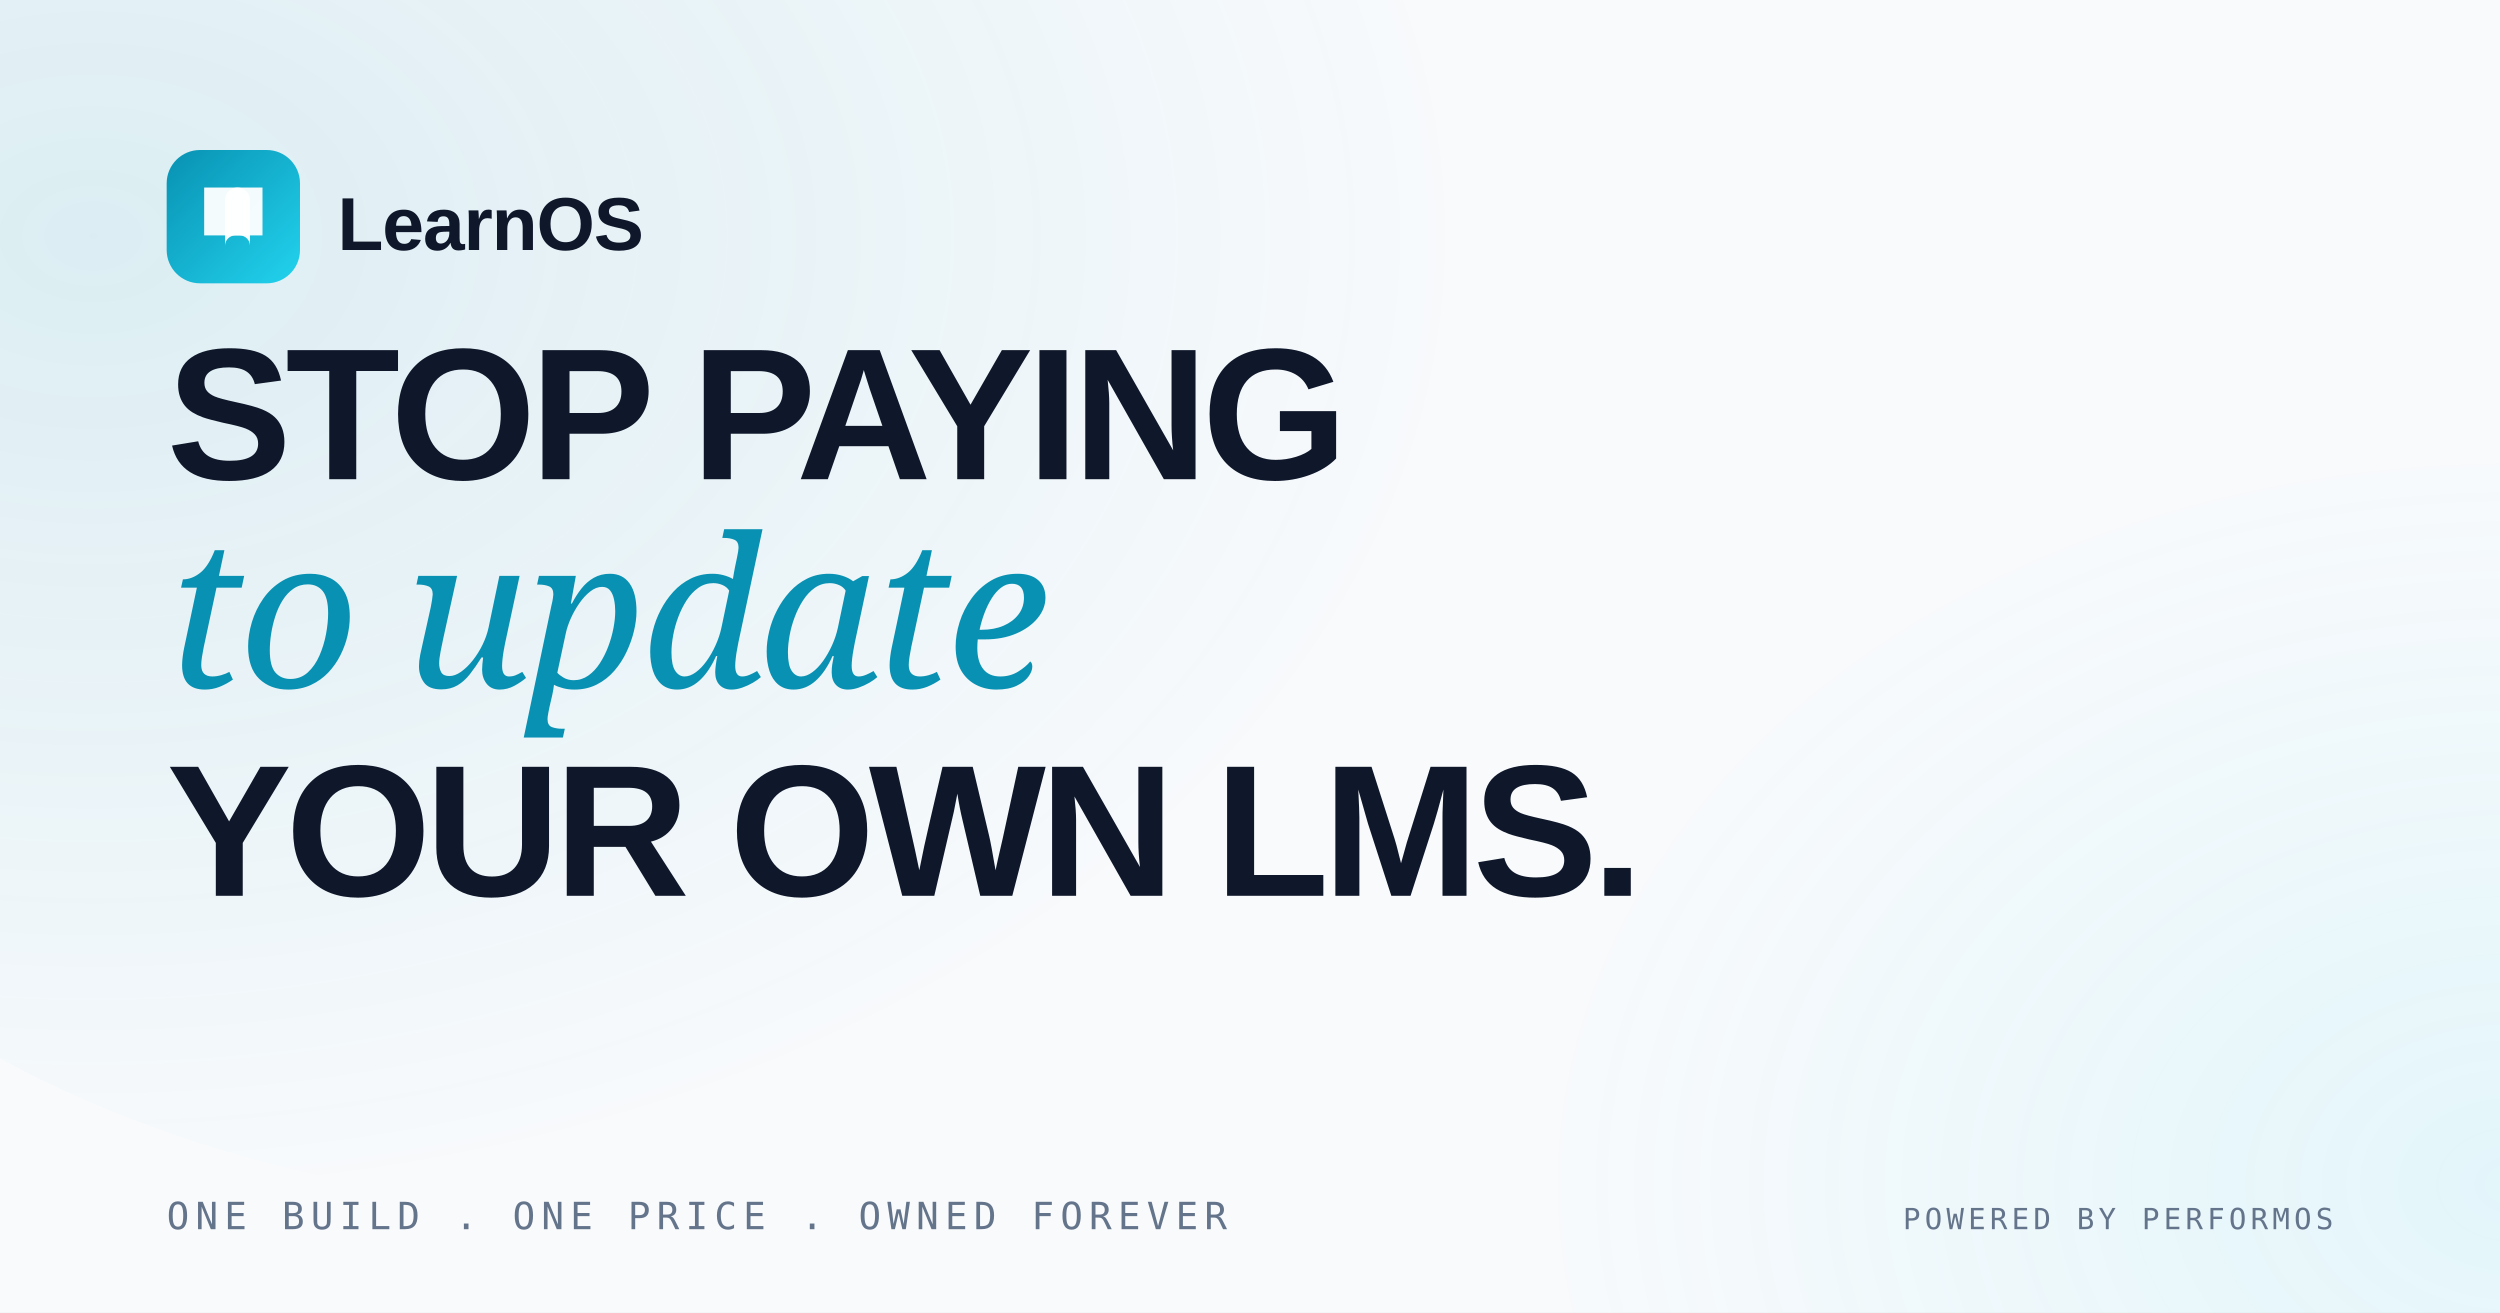
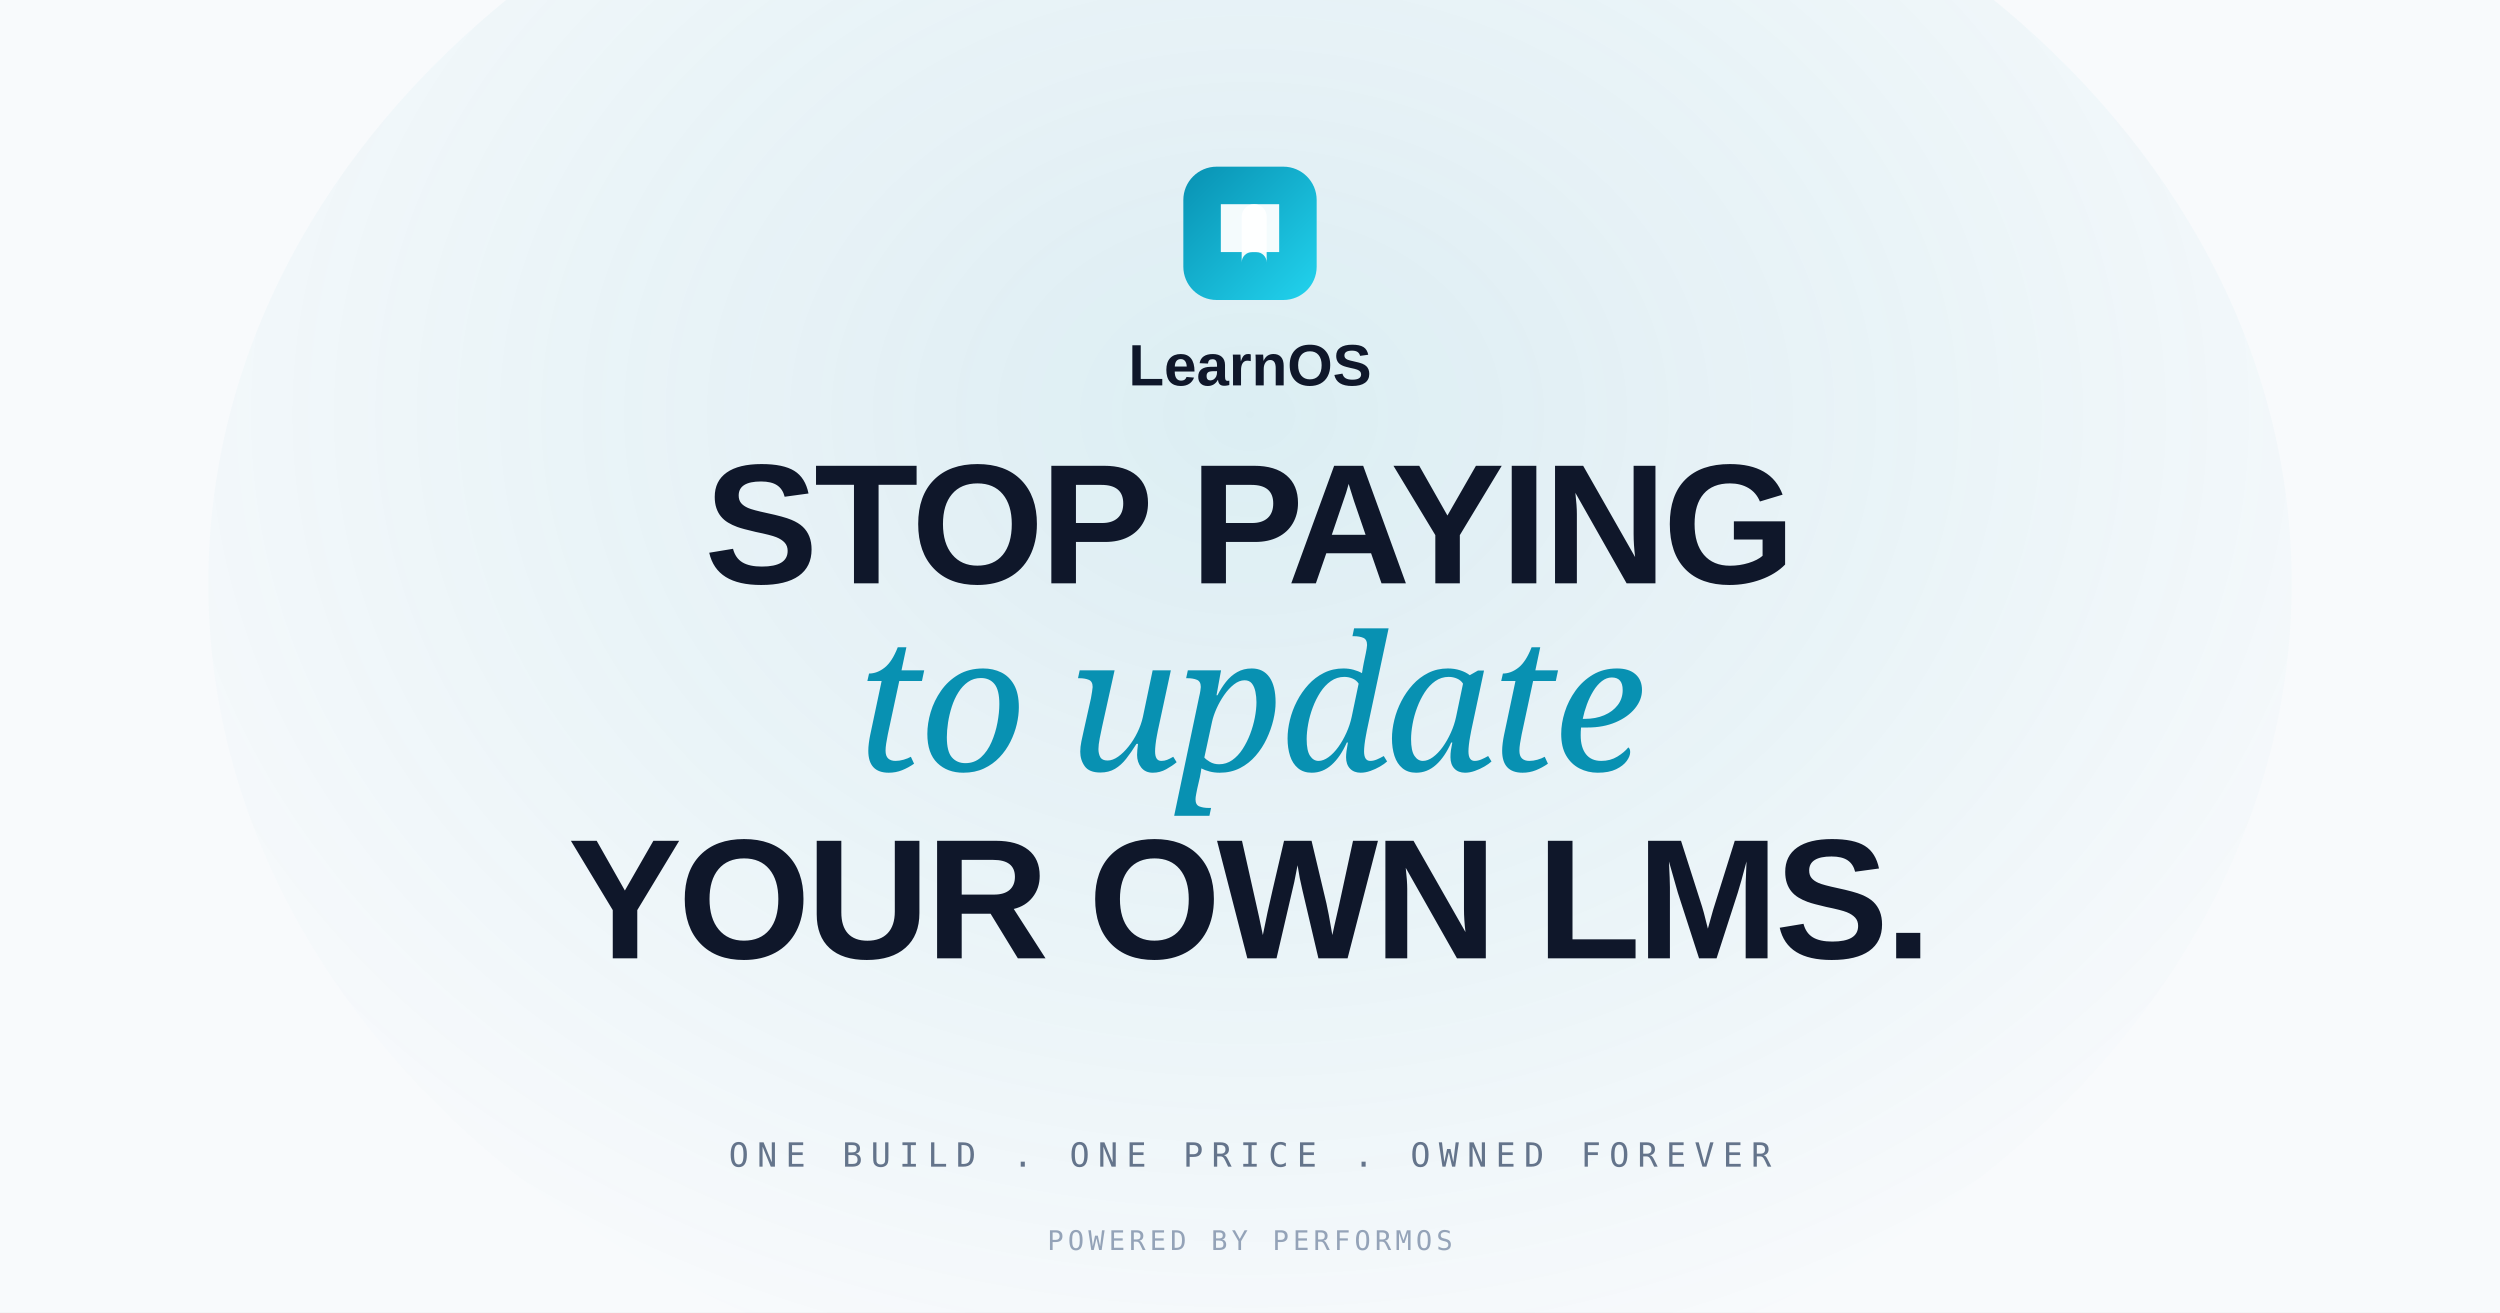
<svg xmlns="http://www.w3.org/2000/svg" viewBox="0 0 1200 630" width="1200" height="630">
  <defs>
-     <radialGradient id="glow1" cx="25%" cy="35%" r="65%">
+     <radialGradient id="glow1" cx="50%" cy="40%" r="60%">
      <stop offset="0%" stop-color="#0891B2" stop-opacity="0.12" />
      <stop offset="100%" stop-color="#0891B2" stop-opacity="0" />
-     </radialGradient>
-     <radialGradient id="glow2" cx="80%" cy="70%" r="55%">
-       <stop offset="0%" stop-color="#22D3EE" stop-opacity="0.10" />
-       <stop offset="100%" stop-color="#22D3EE" stop-opacity="0" />
    </radialGradient>
    <linearGradient id="iconBg" x1="0" y1="0" x2="1" y2="1">
      <stop offset="0%" stop-color="#0891B2" />
      <stop offset="100%" stop-color="#22D3EE" />
    </linearGradient>
  </defs>
  <rect width="1200" height="630" fill="#F8FAFC" />
-   <ellipse cx="300" cy="220" rx="500" ry="360" fill="url(#glow1)" />
-   <ellipse cx="950" cy="440" rx="420" ry="320" fill="url(#glow2)" />
-   <g transform="translate(80, 72)">
-     <rect width="64" height="64" rx="16" fill="url(#iconBg)" />
-     <path d="M18 18h16a6 6 0 0 1 6 6v22a5 5 0 0 0-5-5H18z" fill="#fff" opacity="0.95" />
-     <path d="M46 18H34a6 6 0 0 0-6 6v22a5 5 0 0 1 5-5h13z" fill="#fff" opacity="0.95" />
-     <text x="82" y="48" font-family="Archivo, 'Helvetica Neue', Arial, sans-serif" font-weight="800" font-size="36" fill="#0F172A" letter-spacing="-0.5">LearnOS</text>
+   <ellipse cx="600" cy="280" rx="500" ry="400" fill="url(#glow1)" />
+   <g transform="translate(600, 80)" text-anchor="middle">
+     <rect x="-32" y="0" width="64" height="64" rx="16" fill="url(#iconBg)" />
+     <path d="M-14 18h16a6 6 0 0 1 6 6v22a5 5 0 0 0-5-5h-17z" fill="#fff" opacity="0.95" />
+     <path d="M14 18h-12a6 6 0 0 0-6 6v22a5 5 0 0 1 5-5h13z" fill="#fff" opacity="0.95" />
+     <text x="0" y="105" font-family="Archivo, 'Helvetica Neue', Arial, sans-serif" font-weight="800" font-size="28" fill="#0F172A" text-anchor="middle">LearnOS</text>
  </g>
-   <g transform="translate(80, 230)">
-     <text x="0" y="0" font-family="Archivo, 'Helvetica Neue', Arial, sans-serif" font-weight="900" font-size="90" fill="#0F172A" letter-spacing="-3">STOP PAYING</text>
-     <text x="0" y="100" font-family="'Instrument Serif', Georgia, serif" font-style="italic" font-size="100" fill="#0891B2" letter-spacing="-2">to update</text>
-     <text x="0" y="200" font-family="Archivo, 'Helvetica Neue', Arial, sans-serif" font-weight="900" font-size="90" fill="#0F172A" letter-spacing="-3">YOUR OWN LMS.</text>
-   </g>
-   <text x="80" y="590" font-family="'JetBrains Mono', monospace" font-size="18" font-weight="500" fill="#64748B" letter-spacing="3">ONE BUILD . ONE PRICE . OWNED FOREVER</text>
-   <text x="1120" y="590" font-family="'JetBrains Mono', monospace" font-size="14" fill="#64748B" letter-spacing="2" text-anchor="end">POWERED BY PERFORMOS</text>
+   <text x="600" y="280" font-family="Archivo, 'Helvetica Neue', Arial, sans-serif" font-weight="900" font-size="82" fill="#0F172A" text-anchor="middle" letter-spacing="-2">STOP PAYING</text>
+   <text x="600" y="370" font-family="'Instrument Serif', Georgia, serif" font-style="italic" font-size="90" fill="#0891B2" text-anchor="middle" letter-spacing="-2">to update</text>
+   <text x="600" y="460" font-family="Archivo, 'Helvetica Neue', Arial, sans-serif" font-weight="900" font-size="82" fill="#0F172A" text-anchor="middle" letter-spacing="-2">YOUR OWN LMS.</text>
+   <text x="600" y="560" font-family="'JetBrains Mono', monospace" font-size="16" font-weight="500" fill="#64748B" text-anchor="middle" letter-spacing="4">ONE BUILD .  ONE PRICE .  OWNED FOREVER</text>
+   <text x="600" y="600" font-family="'JetBrains Mono', monospace" font-size="13" fill="#94A3B8" text-anchor="middle" letter-spacing="2">POWERED BY PERFORMOS</text>
</svg>
